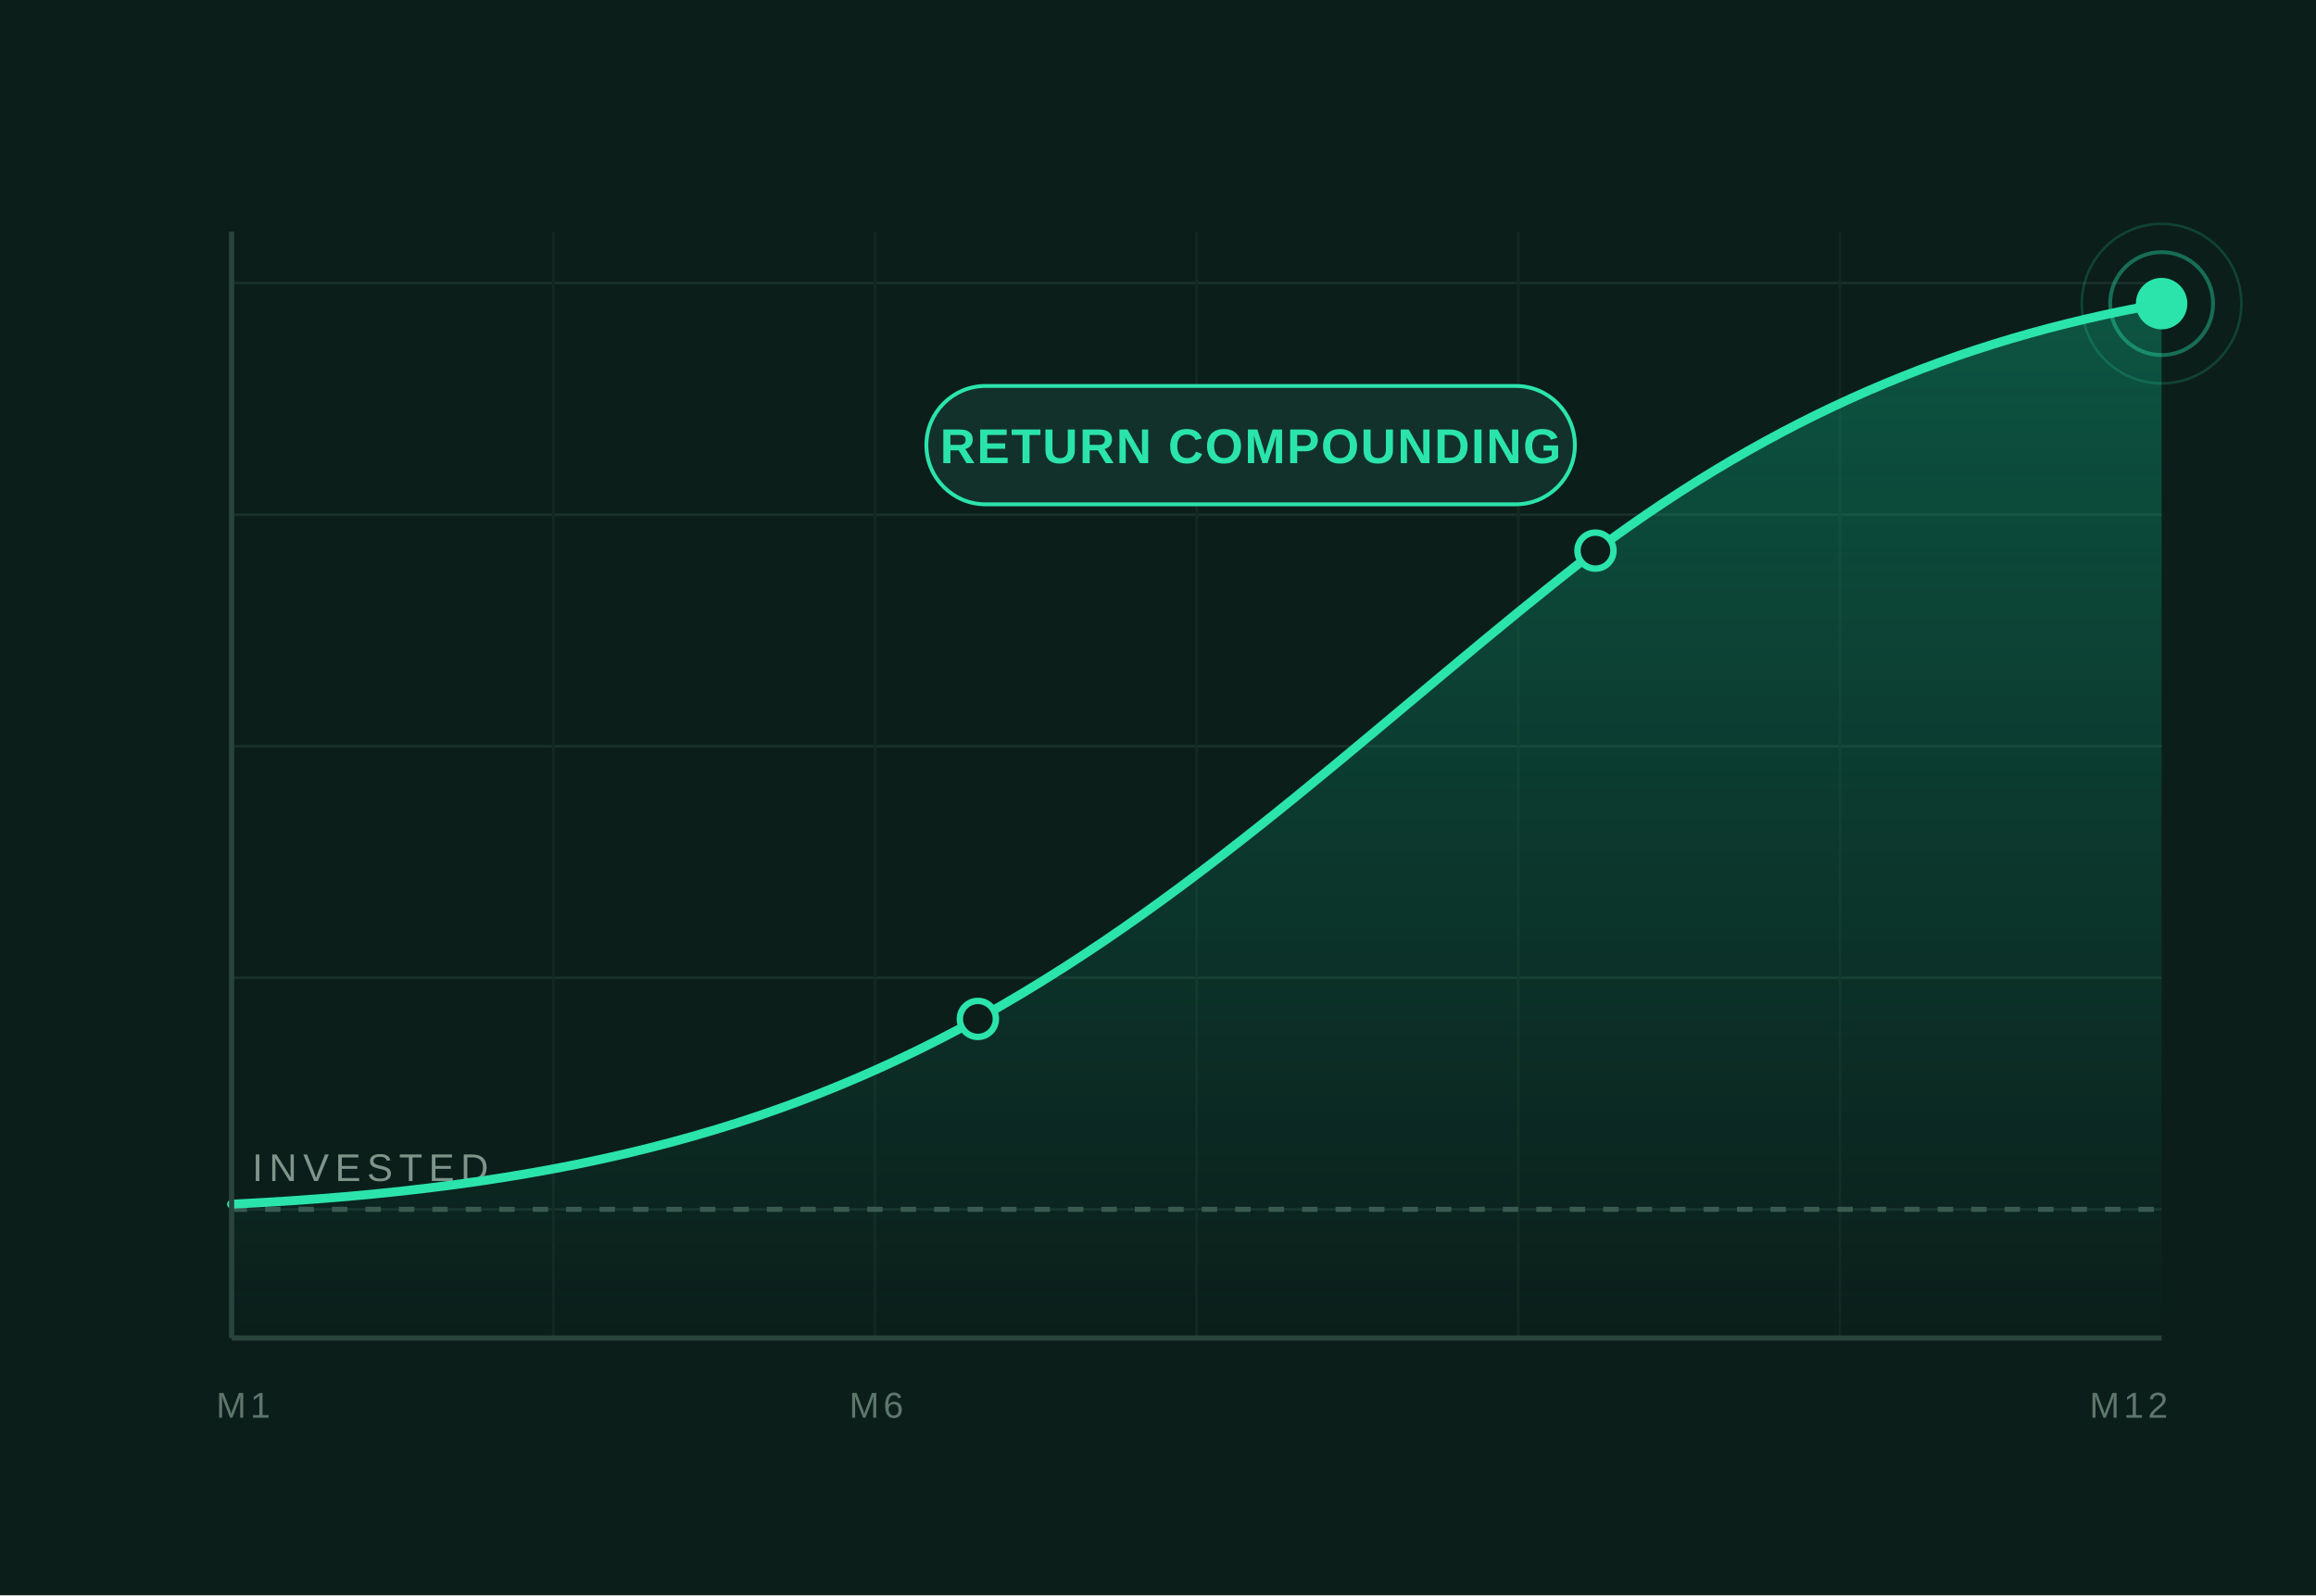
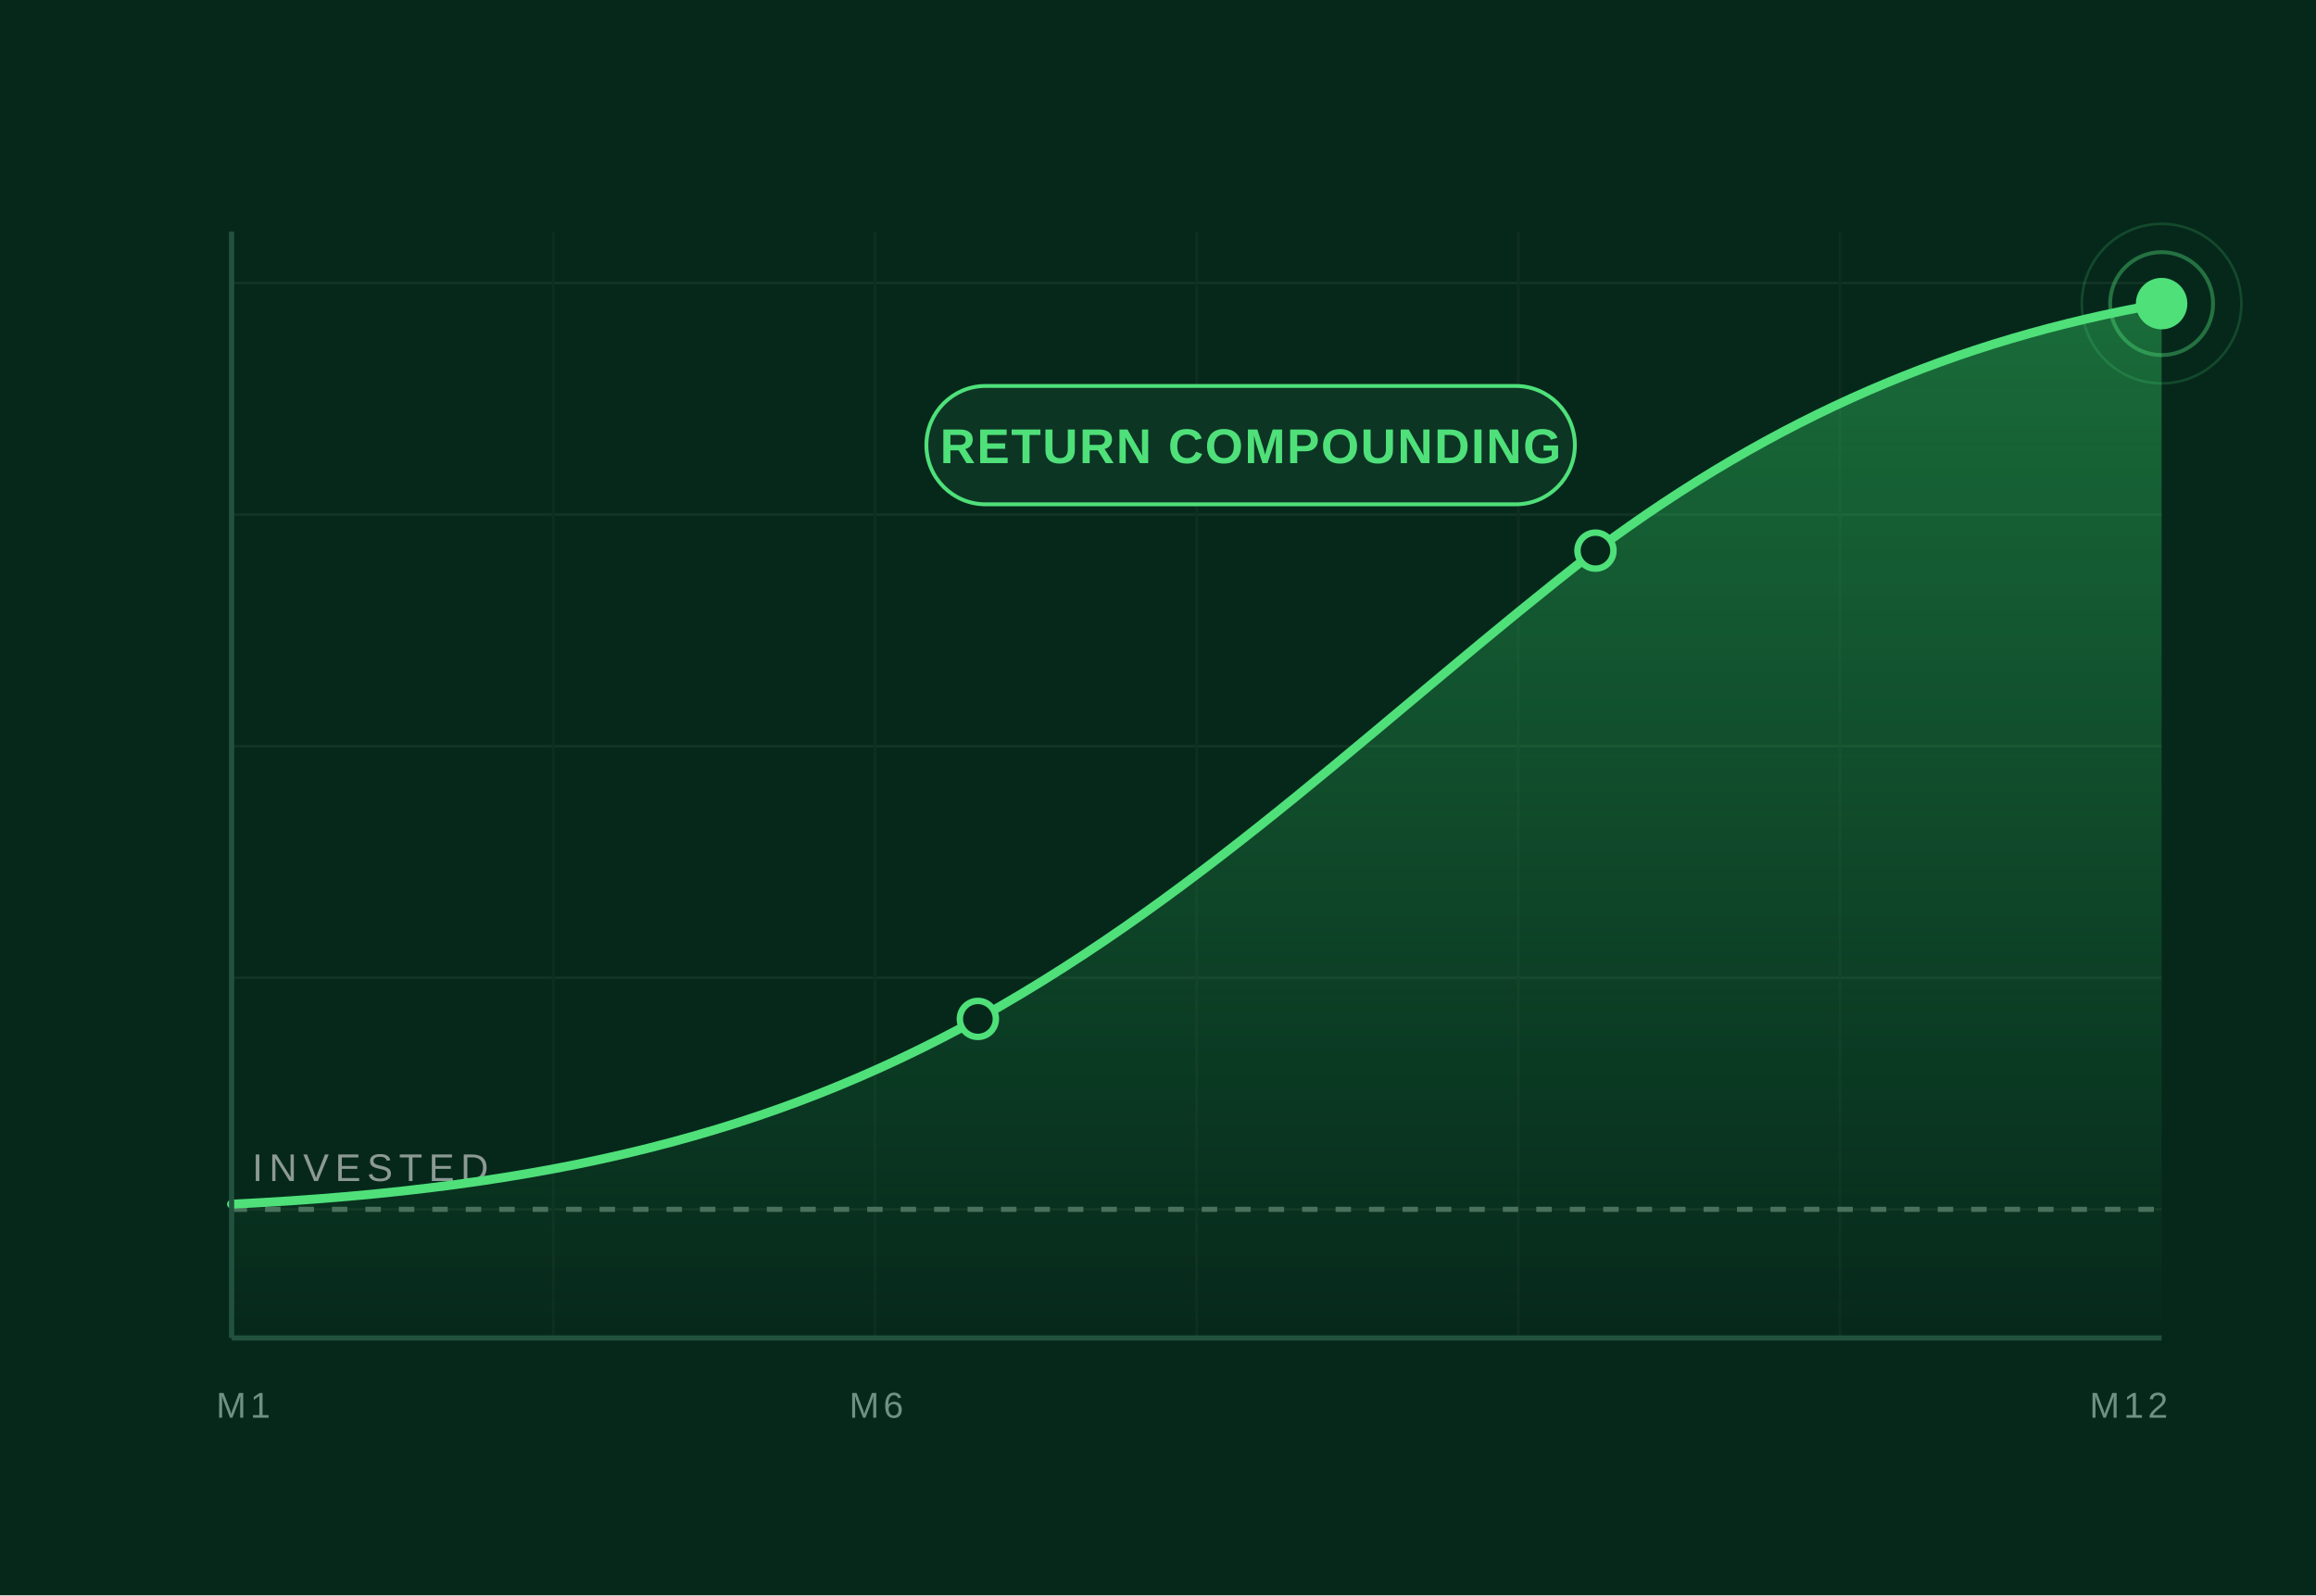
<svg xmlns="http://www.w3.org/2000/svg" viewBox="0 0 900 620" width="900" height="620" role="img" aria-label="Return compounding well above a flat investment line over twelve months">
  <defs>
    <linearGradient id="rfill" x1="0" y1="0" x2="0" y2="1">
-       <stop offset="0%" stop-color="#0E9F78" stop-opacity="0.42" />
-       <stop offset="100%" stop-color="#0E9F78" stop-opacity="0" />
+       <stop offset="0%" stop-color="#34C964" stop-opacity="0.42" />
+       <stop offset="100%" stop-color="#34C964" stop-opacity="0" />
    </linearGradient>
  </defs>
-   <rect width="900" height="620" fill="#0B1E1A" />
-   <g stroke="#18302A" stroke-width="1">
+   <rect width="900" height="620" fill="#06281B" />
+   <g stroke="#123425" stroke-width="1">
    <path d="M90 110H840M90 200H840M90 290H840M90 380H840M90 470H840" />
  </g>
-   <g stroke="#142720" stroke-width="1">
+   <g stroke="#0E2E20" stroke-width="1">
    <path d="M215 90V520M340 90V520M465 90V520M590 90V520M715 90V520" />
  </g>
-   <path d="M90 470H840" stroke="#3B564D" stroke-width="2" stroke-dasharray="6 7" />
-   <text x="98" y="459" font-family="Arial, sans-serif" font-size="15" letter-spacing="2.4" fill="#7E958B">INVESTED</text>
+   <path d="M90 470H840" stroke="#4A6D5C" stroke-width="2" stroke-dasharray="6 7" />
+   <text x="98" y="459" font-family="Arial, sans-serif" font-size="15" letter-spacing="2.4" fill="#8C9994">INVESTED</text>
  <path d="M90 468 C 215 462, 300 440, 380 396 C 470 346, 540 276, 620 214 C 690 162, 760 132, 840 118 L840 520 L90 520 Z" fill="url(#rfill)" />
-   <path d="M90 468 C 215 462, 300 440, 380 396 C 470 346, 540 276, 620 214 C 690 162, 760 132, 840 118" fill="none" stroke="#2BE4AC" stroke-width="3.5" stroke-linecap="round" />
-   <g fill="#0B1E1A" stroke="#2BE4AC" stroke-width="2.5">
+   <path d="M90 468 C 215 462, 300 440, 380 396 C 470 346, 540 276, 620 214 C 690 162, 760 132, 840 118" fill="none" stroke="#4FE07A" stroke-width="3.5" stroke-linecap="round" />
+   <g fill="#06281B" stroke="#4FE07A" stroke-width="2.5">
    <circle cx="380" cy="396" r="7" />
    <circle cx="620" cy="214" r="7" />
  </g>
-   <circle cx="840" cy="118" r="10" fill="#2BE4AC" />
-   <circle cx="840" cy="118" r="20" fill="none" stroke="#2BE4AC" stroke-width="1.5" opacity="0.4" />
-   <circle cx="840" cy="118" r="31" fill="none" stroke="#2BE4AC" stroke-width="1" opacity="0.18" />
-   <path d="M90 520H840" stroke="#2A443C" stroke-width="2" />
-   <path d="M90 90V520" stroke="#2A443C" stroke-width="2" />
-   <g font-family="Arial, sans-serif" font-size="14" letter-spacing="1.6" fill="#5E766C">
+   <circle cx="840" cy="118" r="10" fill="#4FE07A" />
+   <circle cx="840" cy="118" r="20" fill="none" stroke="#4FE07A" stroke-width="1.5" opacity="0.4" />
+   <circle cx="840" cy="118" r="31" fill="none" stroke="#4FE07A" stroke-width="1" opacity="0.18" />
+   <path d="M90 520H840" stroke="#22523E" stroke-width="2" />
+   <path d="M90 90V520" stroke="#22523E" stroke-width="2" />
+   <g font-family="Arial, sans-serif" font-size="14" letter-spacing="1.6" fill="#6E9184">
    <text x="84" y="551">M1</text>
    <text x="330" y="551">M6</text>
    <text x="812" y="551">M12</text>
  </g>
  <g>
-     <rect x="360" y="150" width="252" height="46" rx="23" fill="#12312A" stroke="#2BE4AC" stroke-width="1.5" />
-     <text x="486" y="180" text-anchor="middle" font-family="Arial, sans-serif" font-size="19" font-weight="bold" letter-spacing="0.6" fill="#2BE4AC">RETURN COMPOUNDING</text>
+     <rect x="360" y="150" width="252" height="46" rx="23" fill="#0C3524" stroke="#4FE07A" stroke-width="1.5" />
+     <text x="486" y="180" text-anchor="middle" font-family="Arial, sans-serif" font-size="19" font-weight="bold" letter-spacing="0.6" fill="#4FE07A">RETURN COMPOUNDING</text>
  </g>
</svg>
